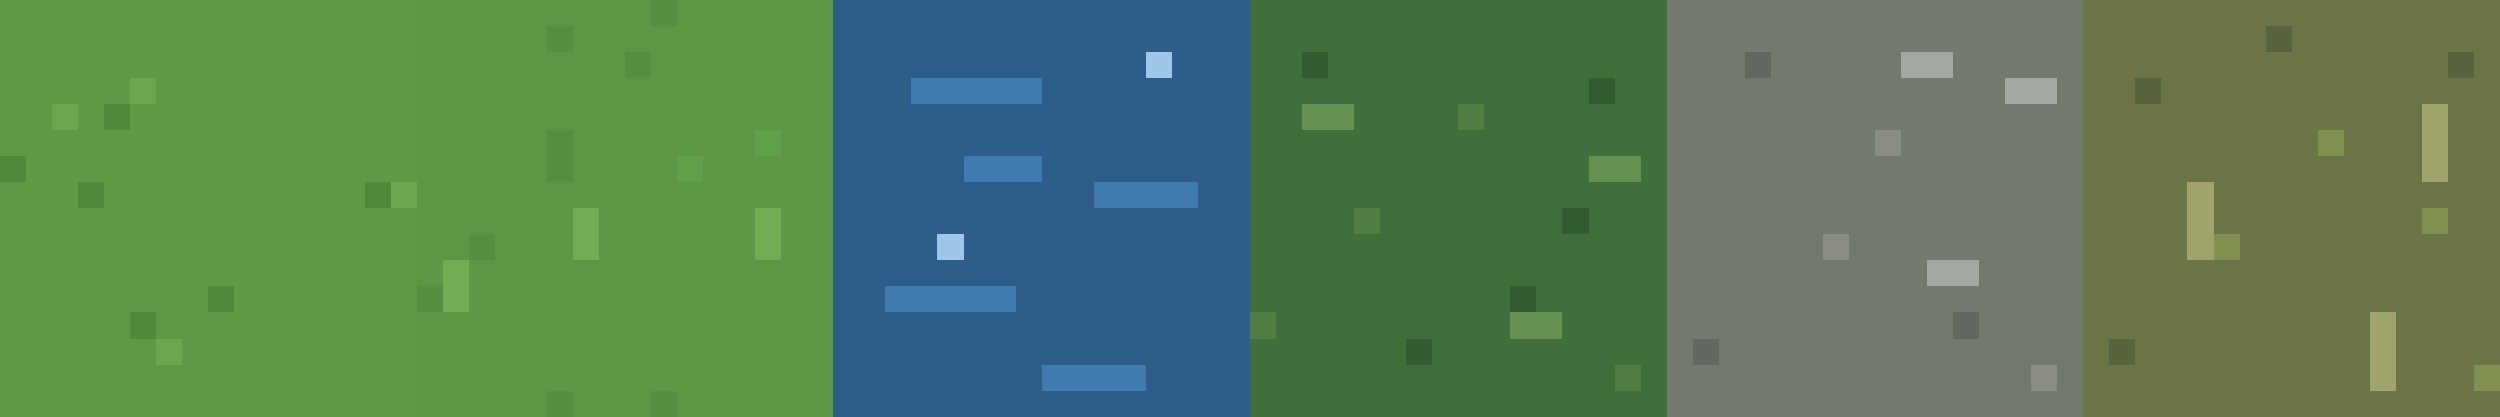
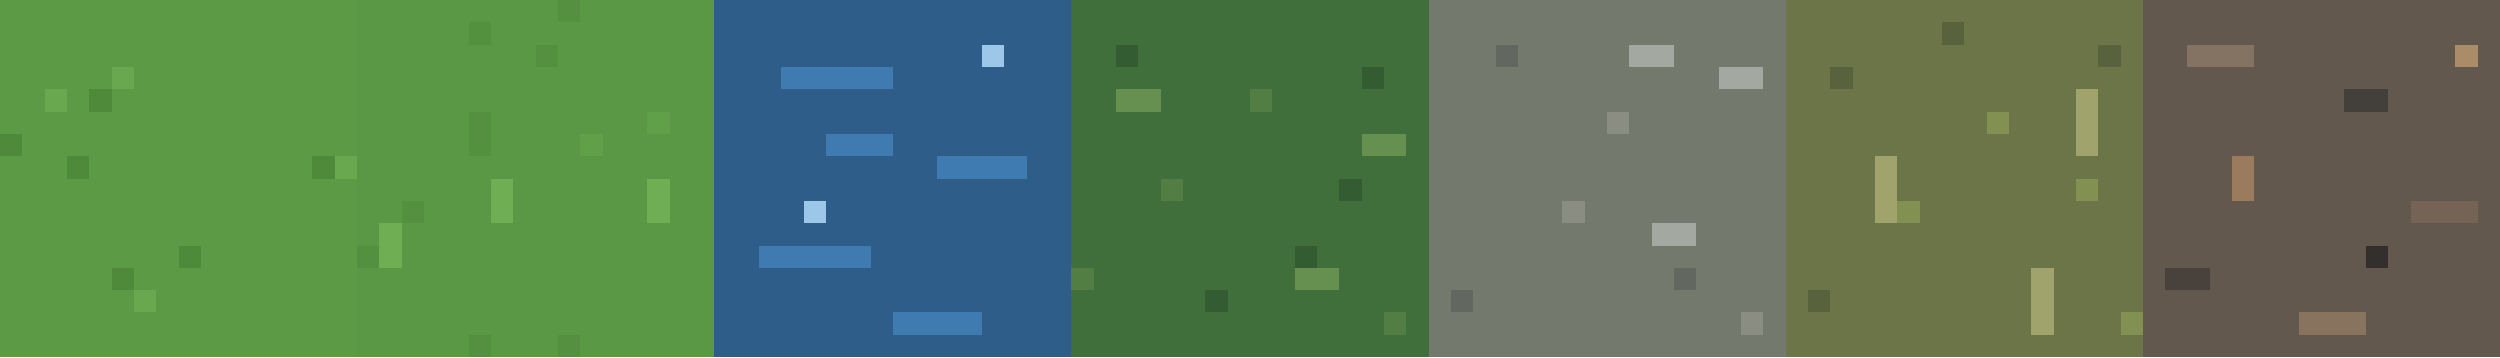
- <svg xmlns="http://www.w3.org/2000/svg" width="96" height="16" viewBox="0 0 96 16" shape-rendering="crispEdges">
+ <svg xmlns="http://www.w3.org/2000/svg" width="112" height="16" viewBox="0 0 112 16" shape-rendering="crispEdges">
  <rect x="0" y="0" width="16" height="16" fill="#5c9a45" />
  <rect x="8" y="11" width="1" height="1" fill="#4f8a3b" />
  <rect x="14" y="7" width="1" height="1" fill="#4f8a3b" />
  <rect x="5" y="3" width="1" height="1" fill="#6aa84f" />
  <rect x="15" y="7" width="1" height="1" fill="#6aa84f" />
  <rect x="3" y="7" width="1" height="1" fill="#4f8a3b" />
  <rect x="6" y="13" width="1" height="1" fill="#6aa84f" />
  <rect x="5" y="12" width="1" height="1" fill="#4f8a3b" />
  <rect x="2" y="4" width="1" height="1" fill="#6aa84f" />
  <rect x="4" y="4" width="1" height="1" fill="#4f8a3b" />
  <rect x="0" y="6" width="1" height="1" fill="#4f8a3b" />
  <rect x="16" y="0" width="16" height="16" fill="#5b9845" />
  <rect x="21" y="5" width="1" height="1" fill="#559040" />
  <rect x="26" y="6" width="1" height="1" fill="#5fa049" />
  <rect x="21" y="6" width="1" height="1" fill="#559040" />
  <rect x="25" y="0" width="1" height="1" fill="#559040" />
  <rect x="29" y="5" width="1" height="1" fill="#5fa049" />
  <rect x="24" y="2" width="1" height="1" fill="#559040" />
  <rect x="18" y="9" width="1" height="1" fill="#559040" />
  <rect x="25" y="15" width="1" height="1" fill="#559040" />
  <rect x="21" y="15" width="1" height="1" fill="#559040" />
  <rect x="21" y="1" width="1" height="1" fill="#559040" />
  <rect x="16" y="11" width="1" height="1" fill="#559040" />
  <rect x="17" y="10" width="1" height="2" fill="#6fae52" />
  <rect x="29" y="8" width="1" height="2" fill="#6fae52" />
  <rect x="22" y="8" width="1" height="2" fill="#6fae52" />
  <rect x="32" y="0" width="16" height="16" fill="#2f5d8a" />
  <rect x="35" y="3" width="5" height="1" fill="#3f7bb0" />
  <rect x="42" y="7" width="4" height="1" fill="#3f7bb0" />
  <rect x="34" y="11" width="5" height="1" fill="#3f7bb0" />
  <rect x="40" y="14" width="4" height="1" fill="#3f7bb0" />
  <rect x="37" y="6" width="3" height="1" fill="#3f7bb0" />
  <rect x="44" y="2" width="1" height="1" fill="#9cc7e8" />
  <rect x="36" y="9" width="1" height="1" fill="#9cc7e8" />
  <rect x="48" y="0" width="16" height="16" fill="#416f3b" />
  <rect x="50" y="2" width="1" height="1" fill="#335c32" />
  <rect x="56" y="4" width="1" height="1" fill="#527d43" />
  <rect x="61" y="3" width="1" height="1" fill="#335c32" />
  <rect x="52" y="8" width="1" height="1" fill="#527d43" />
  <rect x="58" y="11" width="1" height="1" fill="#335c32" />
  <rect x="62" y="14" width="1" height="1" fill="#527d43" />
  <rect x="54" y="13" width="1" height="1" fill="#335c32" />
  <rect x="48" y="12" width="1" height="1" fill="#527d43" />
  <rect x="60" y="8" width="1" height="1" fill="#335c32" />
  <rect x="50" y="4" width="2" height="1" fill="#659050" />
  <rect x="58" y="12" width="2" height="1" fill="#659050" />
  <rect x="61" y="6" width="2" height="1" fill="#659050" />
  <rect x="64" y="0" width="16" height="16" fill="#74796e" />
  <rect x="67" y="2" width="1" height="1" fill="#62675f" />
  <rect x="72" y="5" width="1" height="1" fill="#8a8e82" />
  <rect x="77" y="3" width="1" height="1" fill="#62675f" />
  <rect x="70" y="9" width="1" height="1" fill="#8a8e82" />
  <rect x="75" y="12" width="1" height="1" fill="#62675f" />
  <rect x="78" y="14" width="1" height="1" fill="#8a8e82" />
  <rect x="65" y="13" width="1" height="1" fill="#62675f" />
  <rect x="73" y="2" width="2" height="1" fill="#a3a8a0" />
  <rect x="74" y="10" width="2" height="1" fill="#a3a8a0" />
  <rect x="77" y="3" width="2" height="1" fill="#a3a8a0" />
  <rect x="80" y="0" width="16" height="16" fill="#6b7547" />
  <rect x="82" y="3" width="1" height="1" fill="#58633e" />
  <rect x="89" y="5" width="1" height="1" fill="#829052" />
  <rect x="94" y="2" width="1" height="1" fill="#58633e" />
  <rect x="85" y="9" width="1" height="1" fill="#829052" />
  <rect x="91" y="12" width="1" height="1" fill="#58633e" />
  <rect x="95" y="14" width="1" height="1" fill="#829052" />
  <rect x="81" y="13" width="1" height="1" fill="#58633e" />
  <rect x="87" y="1" width="1" height="1" fill="#58633e" />
  <rect x="93" y="8" width="1" height="1" fill="#829052" />
  <rect x="84" y="7" width="1" height="3" fill="#a0a36b" />
  <rect x="91" y="12" width="1" height="3" fill="#a0a36b" />
  <rect x="93" y="4" width="1" height="3" fill="#a0a36b" />
+   <rect x="96" y="0" width="16" height="16" fill="#62584d" />
+   <rect x="98" y="2" width="3" height="1" fill="#847363" />
+   <rect x="105" y="4" width="2" height="1" fill="#433f3b" />
+   <rect x="100" y="7" width="1" height="2" fill="#9a7b5d" />
+   <rect x="108" y="9" width="3" height="1" fill="#756455" />
+   <rect x="97" y="12" width="2" height="1" fill="#49423c" />
+   <rect x="103" y="14" width="3" height="1" fill="#88745e" />
+   <rect x="110" y="2" width="1" height="1" fill="#aa8c69" />
+   <rect x="106" y="11" width="1" height="1" fill="#332f2c" />
</svg>
